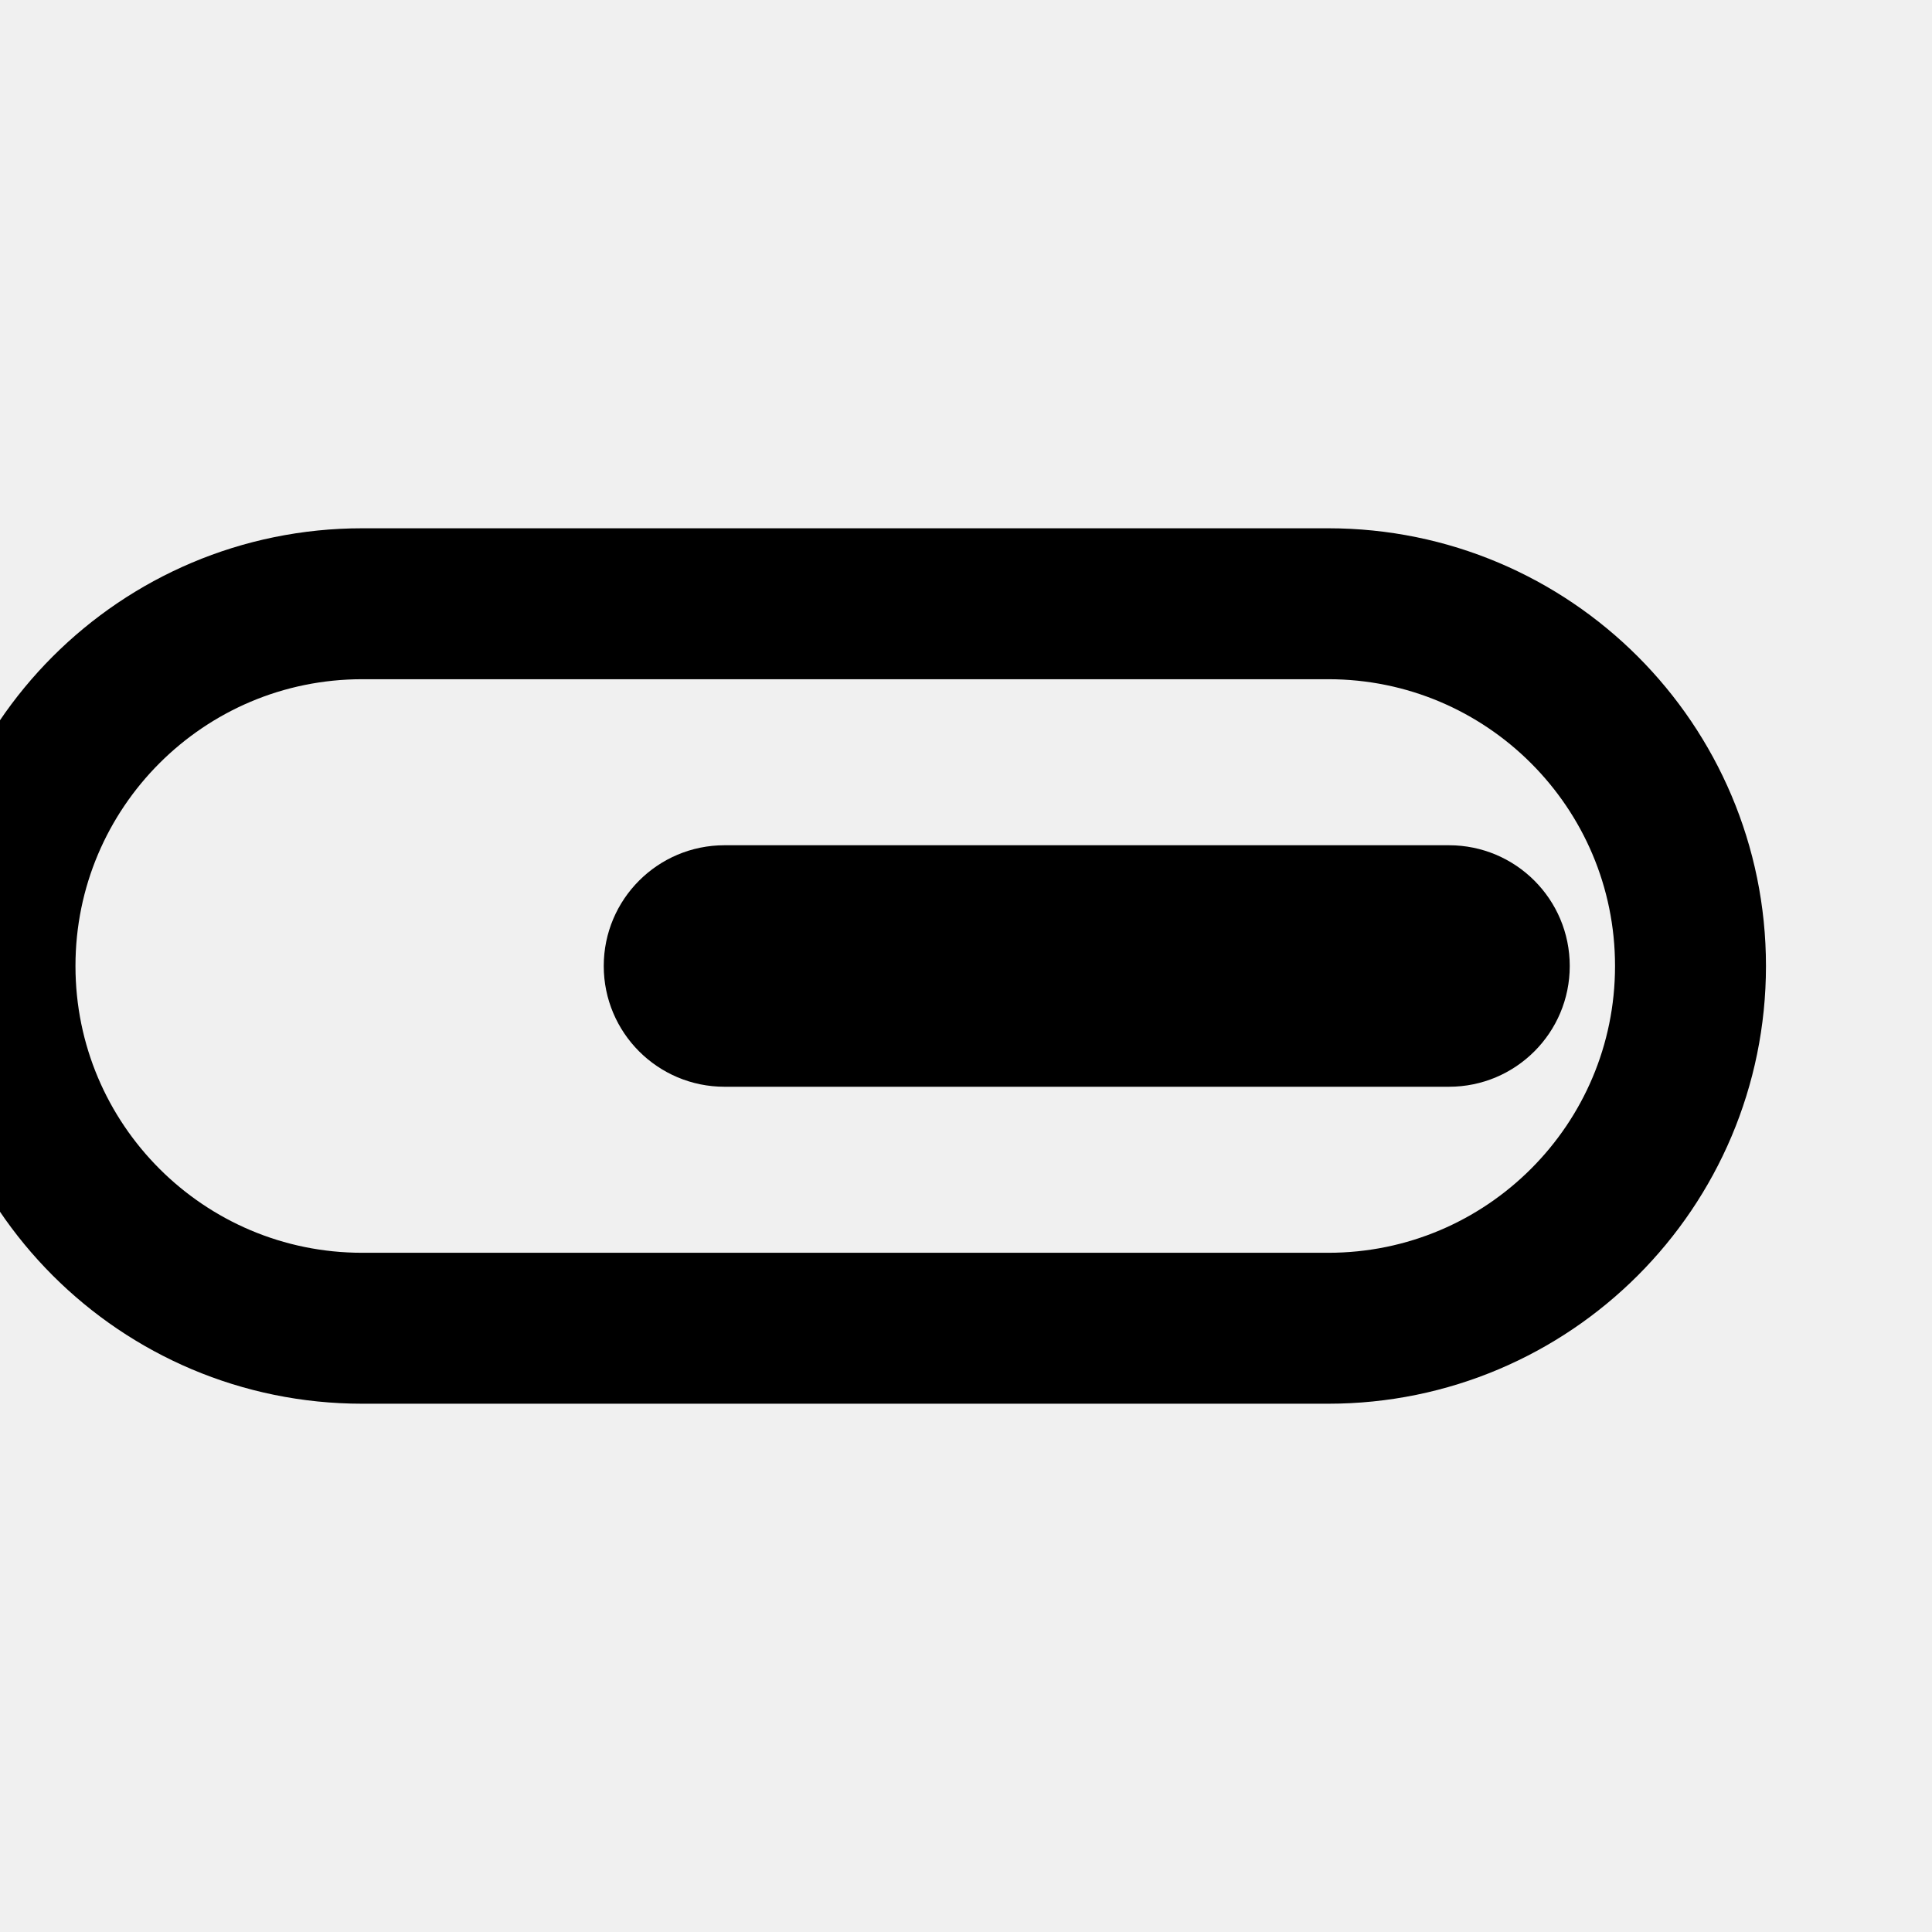
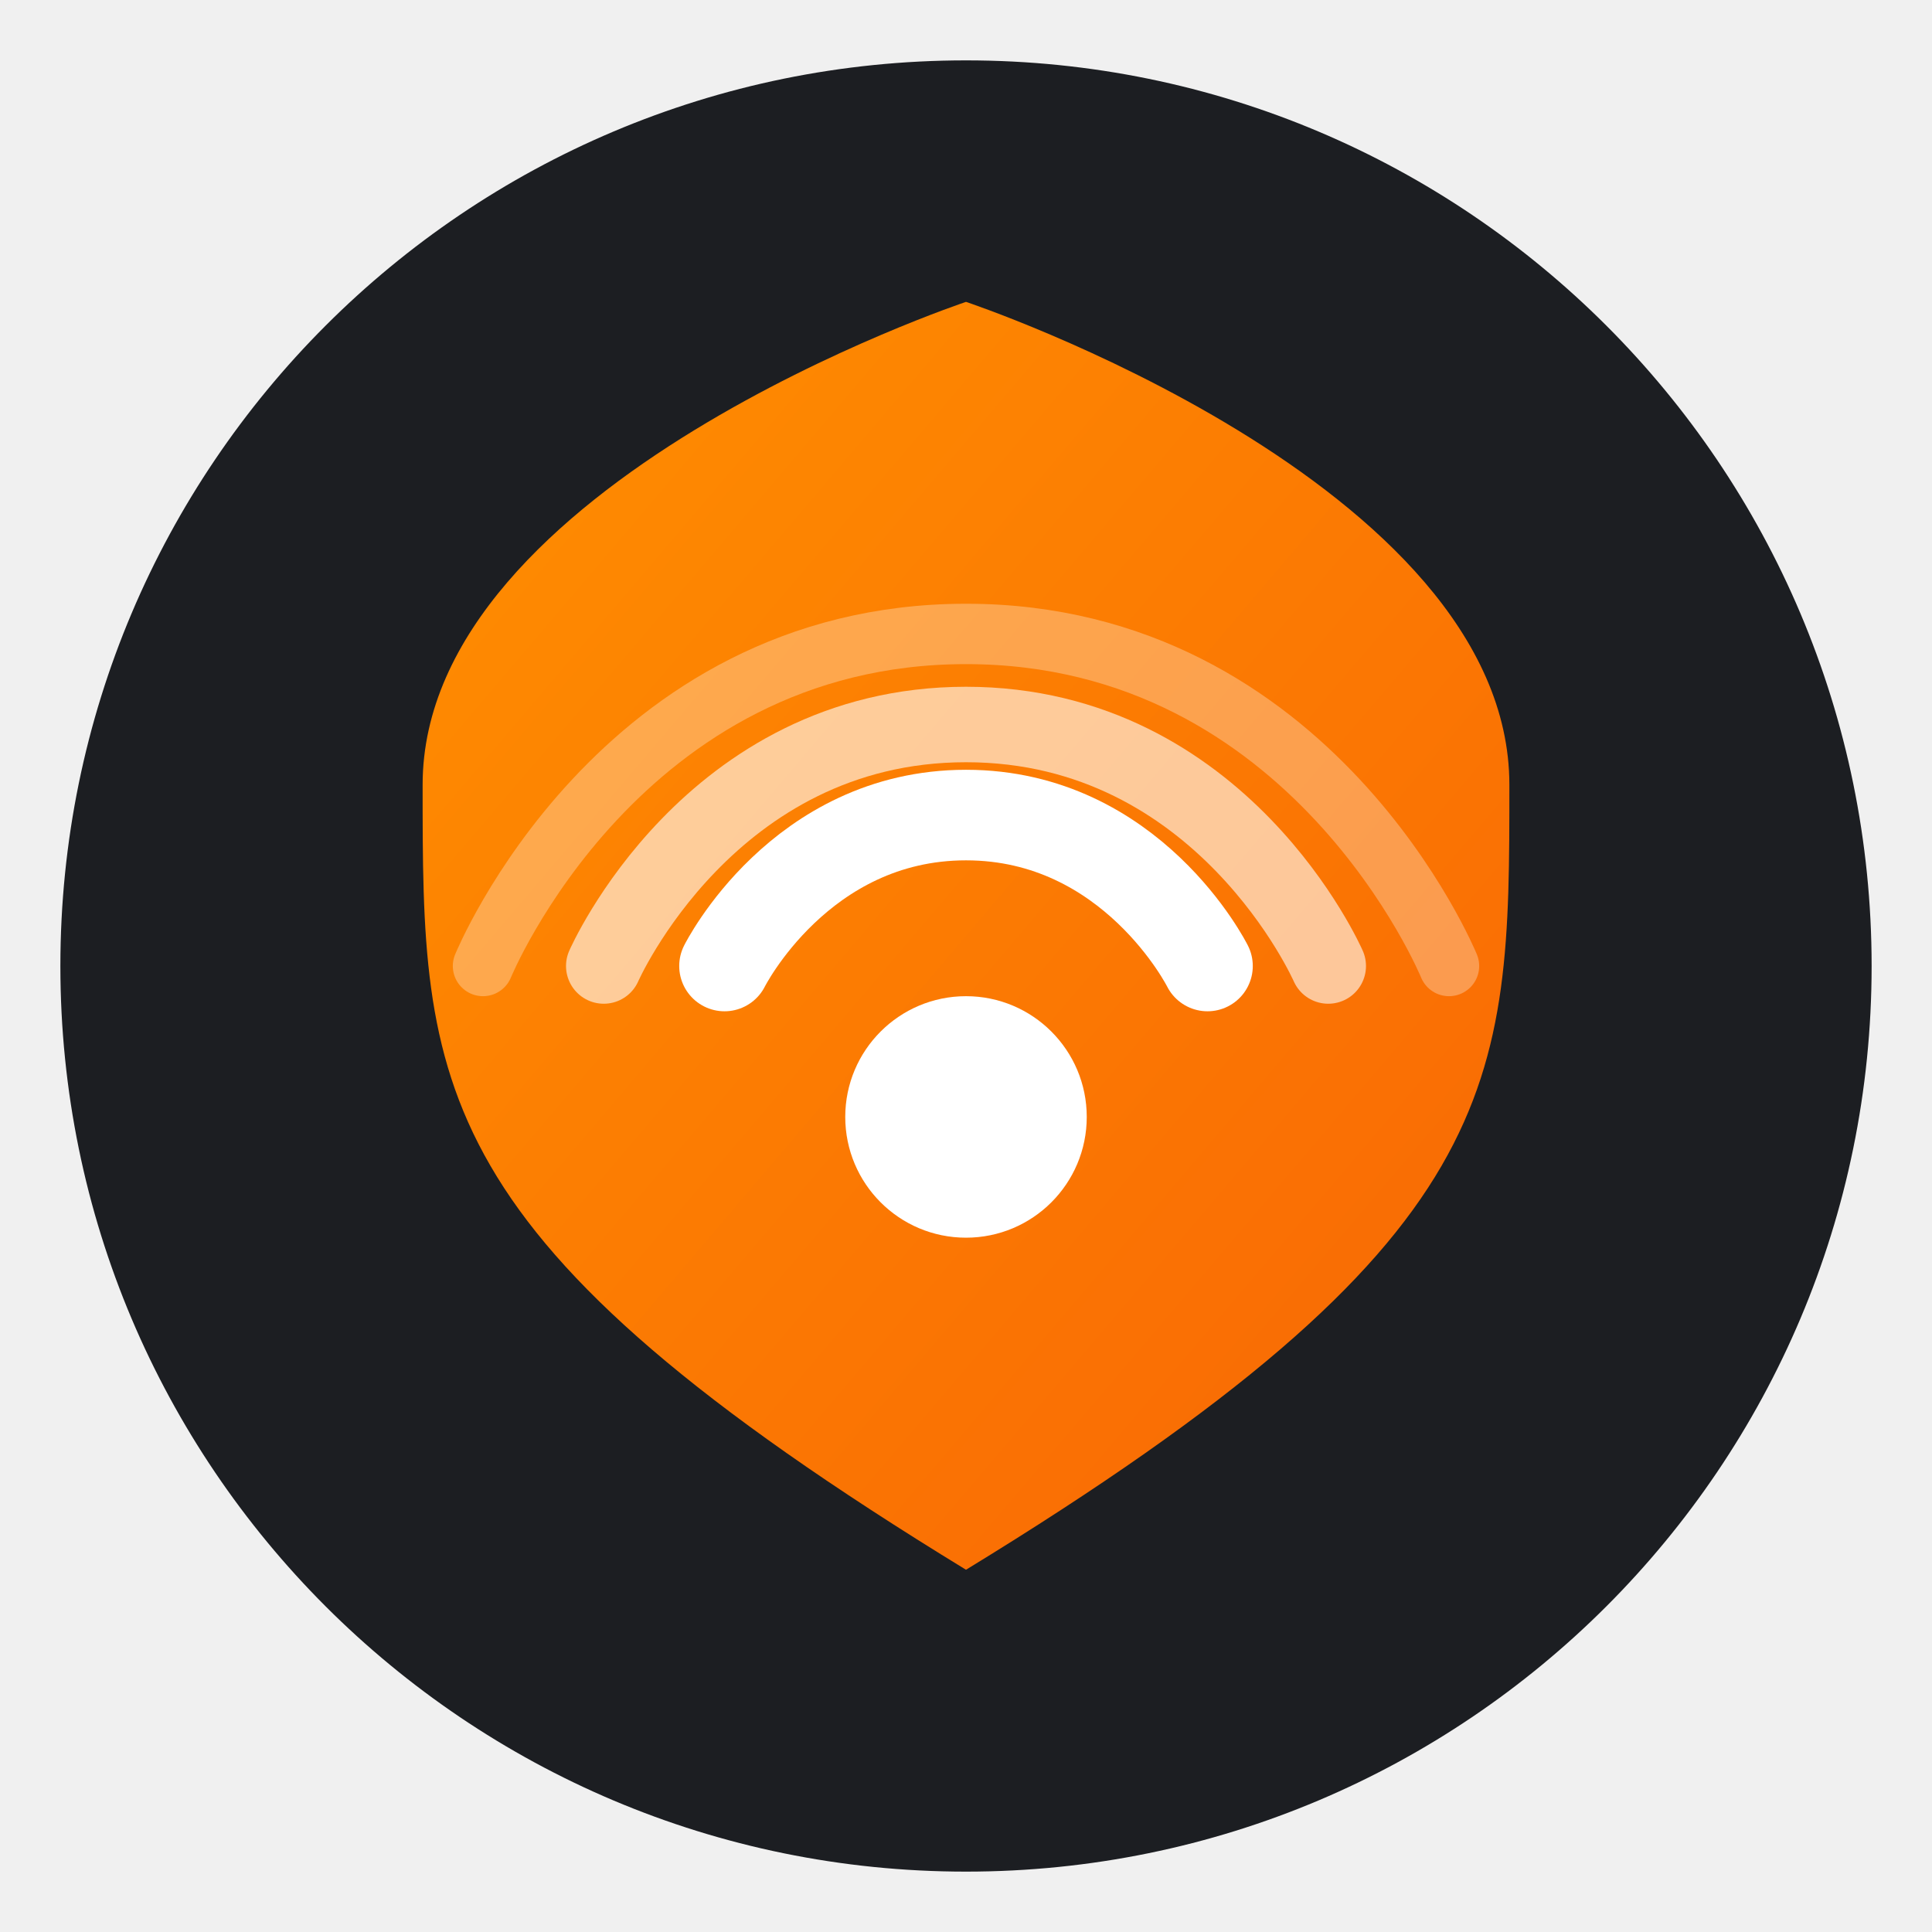
- <svg xmlns="http://www.w3.org/2000/svg" viewBox="0 0 32 32" fill="none">
-   <path d="M 6 10 L 22 10 A 6 6 0 0 1 22 22 L 6 22 A 6 6 0 0 1 6 10 Z" stroke="currentColor" stroke-width="2.5" fill="none" stroke-linecap="round" stroke-linejoin="round" />
-   <rect x="10" y="14" width="16" height="4" rx="2" fill="currentColor" />
+ <svg xmlns="http://www.w3.org/2000/svg" viewBox="0 0 64 64" fill="none">
+   <defs>
+     <linearGradient id="markGradient" x1="0%" y1="0%" x2="100%" y2="100%">
+       <stop offset="0%" stop-color="#FF8F00" />
+       <stop offset="100%" stop-color="#F86605" />
+     </linearGradient>
+   </defs>
+   <circle cx="32" cy="32" r="30" fill="#1c1e22" />
+   <path d="M32 10C32 10 14 16 14 26C14 36 14 41 32 52C50 41 50 36 50 26C50 16 32 10 32 10Z" fill="url(#markGradient)" />
+   <path d="M24 32C24 32 26.5 27 32 27C37.5 27 40 32 40 32" stroke="white" stroke-width="3" stroke-linecap="round" fill="none" />
+   <path d="M20 32C20 32 23.5 24 32 24C40.5 24 44 32 44 32" stroke="white" stroke-width="2.5" stroke-linecap="round" fill="none" opacity="0.6" />
+   <path d="M16 32C16 32 20.5 21 32 21C43.5 21 48 32 48 32" stroke="white" stroke-width="2" stroke-linecap="round" fill="none" opacity="0.3" />
+   <circle cx="32" cy="37" r="4" fill="white" />
</svg>
